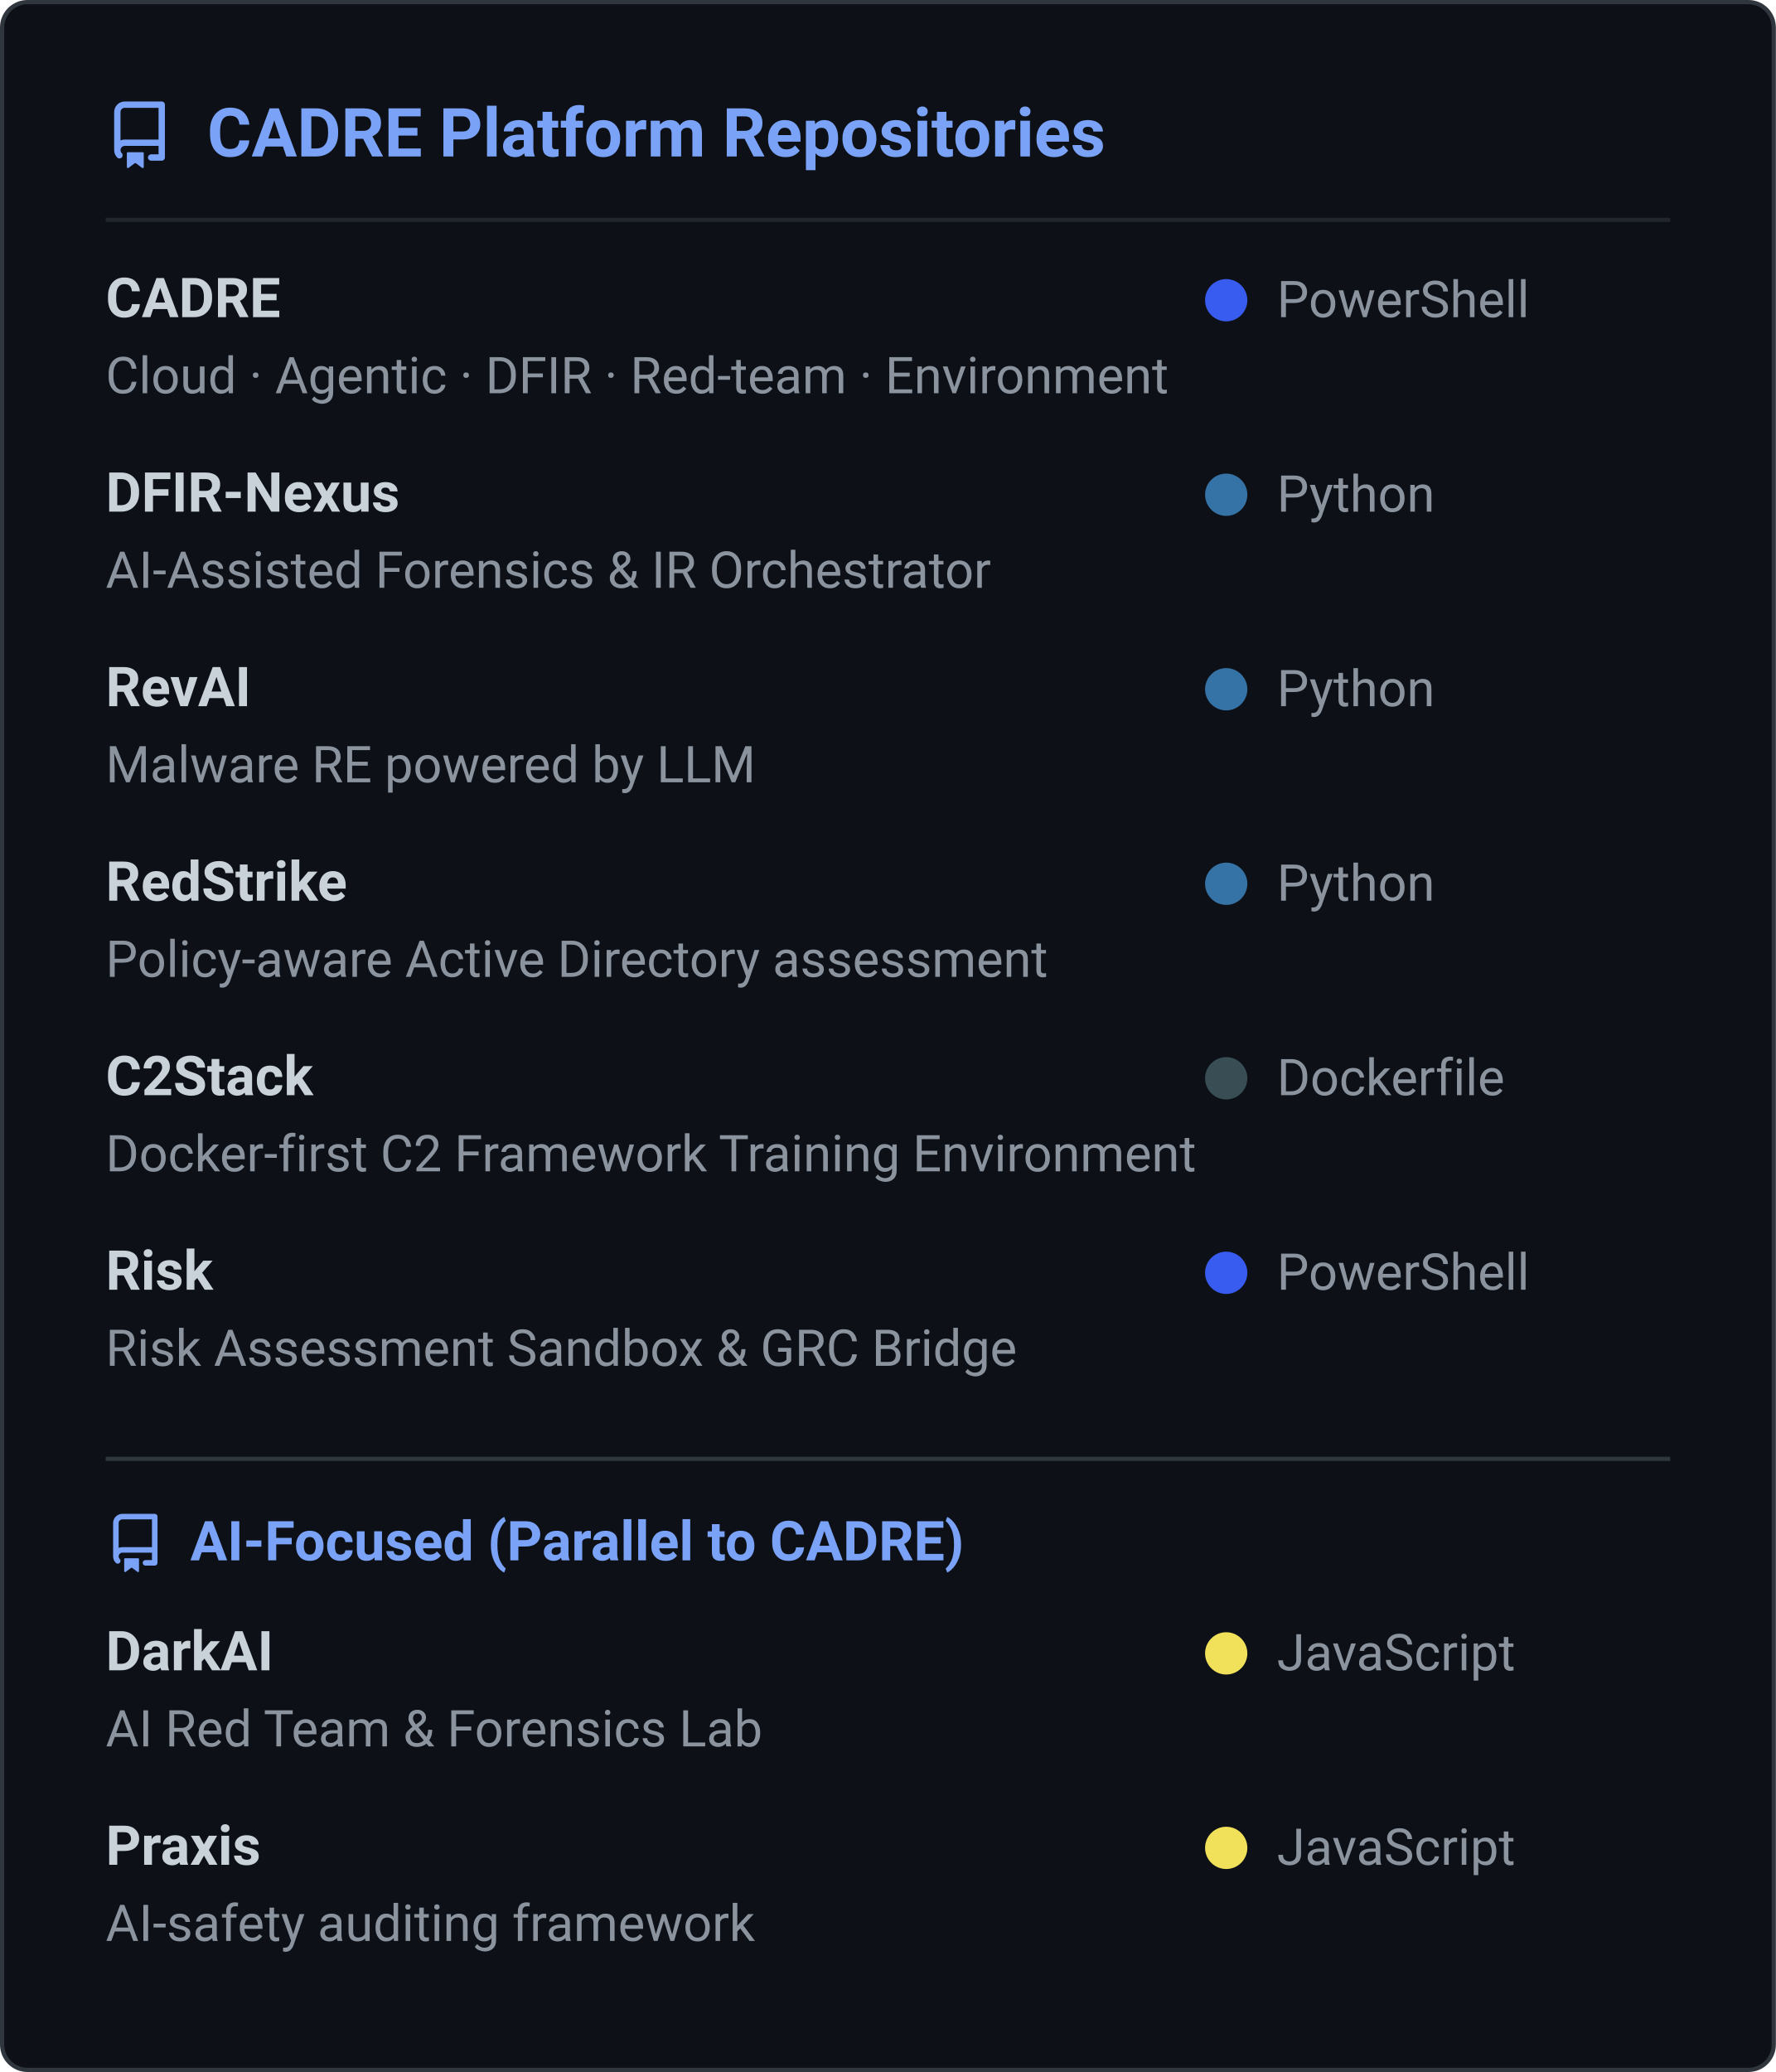
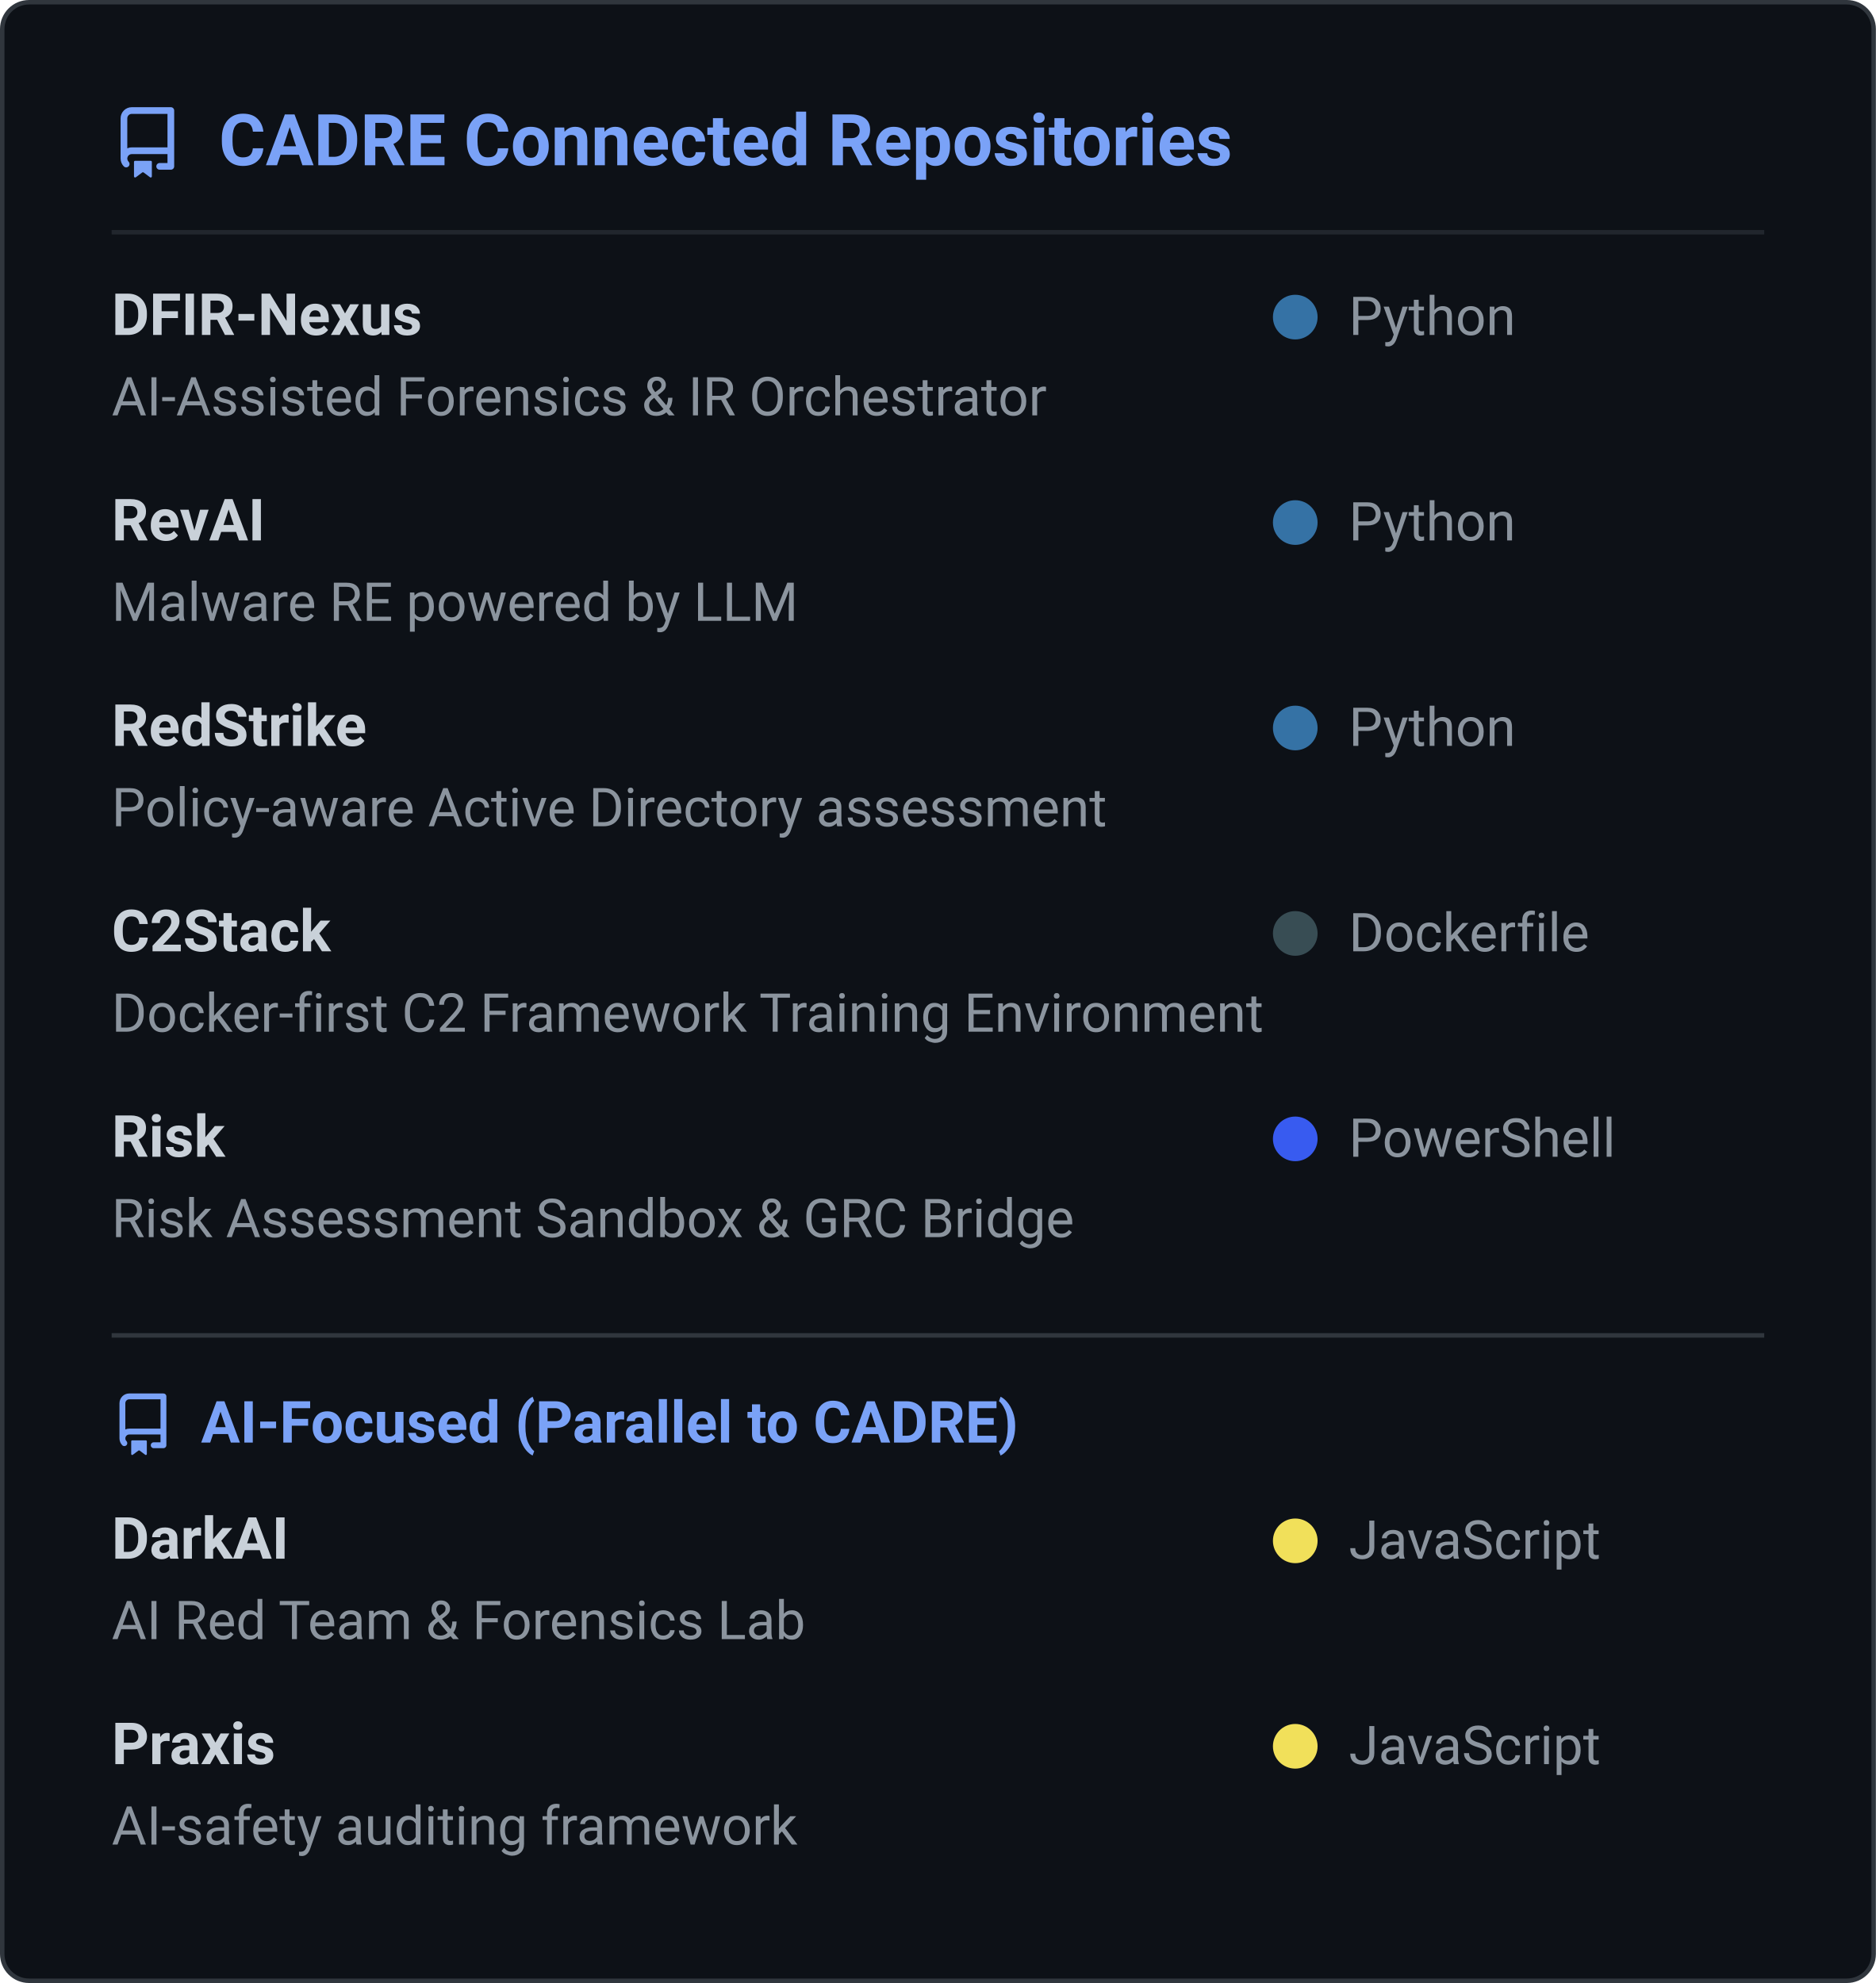
- <svg xmlns="http://www.w3.org/2000/svg" width="420" height="490" viewBox="0 0 420 490" fill="none" role="img" aria-labelledby="descId">
+ <svg xmlns="http://www.w3.org/2000/svg" width="420" height="444" viewBox="0 0 420 444" fill="none" role="img" aria-labelledby="descId">
  <style>
    .header {
      font: 600 16px 'Segoe UI', -apple-system, BlinkMacSystemFont, Roboto, Sans-Serif;
      fill: #7aa2f7;
    }
    .section-header {
      font: 600 13px 'Segoe UI', -apple-system, BlinkMacSystemFont, Roboto, Sans-Serif;
      fill: #7aa2f7;
    }
    .repo-name {
      font: 600 13px 'Segoe UI', -apple-system, BlinkMacSystemFont, Roboto, Sans-Serif;
      fill: #c9d1d9;
    }
    .description {
      font: 400 12px 'Segoe UI', -apple-system, BlinkMacSystemFont, Roboto, Sans-Serif;
      fill: #8b949e;
    }
    .gray {
      font: 400 12px 'Segoe UI', -apple-system, BlinkMacSystemFont, Roboto, Sans-Serif;
      fill: #8b949e;
    }
    .icon {
      fill: #7aa2f7;
    }
    .icon-sub {
      fill: #7aa2f7;
    }
  </style>
-   <rect data-testid="card-bg" x="0.5" y="0.5" width="419" height="489" rx="6" stroke="#30363d" fill="#0d1117" />
+   <rect data-testid="card-bg" x="0.5" y="0.5" width="419" height="443" rx="6" stroke="#30363d" fill="#0d1117" />
  <g data-testid="card-title" transform="translate(25, 24)">
    <svg class="icon" x="0" y="0" viewBox="0 0 16 16" version="1.1" width="16" height="16">
      <path fill-rule="evenodd" d="M2 2.5A2.5 2.5 0 014.5 0h8.75a.75.75 0 01.75.75v12.5a.75.75 0 01-.75.75h-2.5a.75.75 0 110-1.5h1.75v-2h-8a1 1 0 00-.714 1.7.75.75 0 01-1.072 1.05A2.495 2.495 0 012 11.5v-9zm10.5-1V9h-8c-.356 0-.694.074-1 .208V2.5a1 1 0 011-1h8zM5 12.25v3.25a.25.25 0 00.4.2l1.45-1.087a.25.25 0 01.3 0L8.6 15.7a.25.25 0 00.4-.2v-3.25a.25.25 0 00-.25-.25h-3.5a.25.25 0 00-.25.25z" />
    </svg>
-     <text x="24" y="13" class="header" data-testid="header">CADRE Platform Repositories</text>
+     <text x="24" y="13" class="header" data-testid="header">CADRE Connected Repositories</text>
  </g>
  <line x1="25" y1="52" x2="395" y2="52" stroke="#21262d" stroke-width="1" />
  <g data-testid="main-card-body">
    <g transform="translate(0, 75)" data-testid="repo-row" class="repo-row">
-       <text class="repo-name" x="25" y="0" data-testid="repo-name">CADRE</text>
-       <g transform="translate(290, 0)">
-         <g data-testid="primary-lang">
-           <circle data-testid="lang-color" cx="0" cy="-4" r="5" fill="#385bf0" />
-           <text data-testid="lang-name" class="gray" x="12" y="0">PowerShell</text>
-         </g>
-       </g>
-       <text class="description" x="25" y="18">Cloud · Agentic · DFIR · Red-team · Environment</text>
-     </g>
-     <g transform="translate(0, 121)" data-testid="repo-row" class="repo-row">
      <text class="repo-name" x="25" y="0" data-testid="repo-name">DFIR-Nexus</text>
      <g transform="translate(290, 0)">
        <g data-testid="primary-lang">
          <circle data-testid="lang-color" cx="0" cy="-4" r="5" fill="#3572A5" />
          <text data-testid="lang-name" class="gray" x="12" y="0">Python</text>
        </g>
      </g>
      <text class="description" x="25" y="18">AI-Assisted Forensics &amp; IR Orchestrator</text>
    </g>
-     <g transform="translate(0, 167)" data-testid="repo-row" class="repo-row">
+     <g transform="translate(0, 121)" data-testid="repo-row" class="repo-row">
      <text class="repo-name" x="25" y="0" data-testid="repo-name">RevAI</text>
      <g transform="translate(290, 0)">
        <g data-testid="primary-lang">
          <circle data-testid="lang-color" cx="0" cy="-4" r="5" fill="#3572A5" />
          <text data-testid="lang-name" class="gray" x="12" y="0">Python</text>
        </g>
      </g>
      <text class="description" x="25" y="18">Malware RE powered by LLM</text>
    </g>
-     <g transform="translate(0, 213)" data-testid="repo-row" class="repo-row">
+     <g transform="translate(0, 167)" data-testid="repo-row" class="repo-row">
      <text class="repo-name" x="25" y="0" data-testid="repo-name">RedStrike</text>
      <g transform="translate(290, 0)">
        <g data-testid="primary-lang">
          <circle data-testid="lang-color" cx="0" cy="-4" r="5" fill="#3572A5" />
          <text data-testid="lang-name" class="gray" x="12" y="0">Python</text>
        </g>
      </g>
      <text class="description" x="25" y="18">Policy-aware Active Directory assessment</text>
    </g>
-     <g transform="translate(0, 259)" data-testid="repo-row" class="repo-row">
+     <g transform="translate(0, 213)" data-testid="repo-row" class="repo-row">
      <text class="repo-name" x="25" y="0" data-testid="repo-name">C2Stack</text>
      <g transform="translate(290, 0)">
        <g data-testid="primary-lang">
          <circle data-testid="lang-color" cx="0" cy="-4" r="5" fill="#384d54" />
          <text data-testid="lang-name" class="gray" x="12" y="0">Dockerfile</text>
        </g>
      </g>
      <text class="description" x="25" y="18">Docker-first C2 Framework Training Environment</text>
    </g>
-     <g transform="translate(0, 305)" data-testid="repo-row" class="repo-row">
+     <g transform="translate(0, 259)" data-testid="repo-row" class="repo-row">
      <text class="repo-name" x="25" y="0" data-testid="repo-name">Risk</text>
      <g transform="translate(290, 0)">
        <g data-testid="primary-lang">
          <circle data-testid="lang-color" cx="0" cy="-4" r="5" fill="#385bf0" />
          <text data-testid="lang-name" class="gray" x="12" y="0">PowerShell</text>
        </g>
      </g>
      <text class="description" x="25" y="18">Risk Assessment Sandbox &amp; GRC Bridge</text>
    </g>
    <g data-testid="section-ai-lab">
-       <line x1="25" y1="345" x2="395" y2="345" stroke="#30363d" stroke-width="1" />
-       <g transform="translate(25, 358)">
+       <line x1="25" y1="299" x2="395" y2="299" stroke="#30363d" stroke-width="1" />
+       <g transform="translate(25, 312)">
        <svg class="icon-sub" x="0" y="0" viewBox="0 0 16 16" version="1.1" width="14" height="14">
          <path fill-rule="evenodd" d="M2 2.5A2.5 2.5 0 014.5 0h8.75a.75.75 0 01.75.75v12.5a.75.75 0 01-.75.75h-2.5a.75.75 0 110-1.5h1.75v-2h-8a1 1 0 00-.714 1.7.75.75 0 01-1.072 1.05A2.495 2.495 0 012 11.5v-9zm10.5-1V9h-8c-.356 0-.694.074-1 .208V2.5a1 1 0 011-1h8zM5 12.25v3.25a.25.25 0 00.4.2l1.45-1.087a.25.25 0 01.3 0L8.6 15.7a.25.25 0 00.4-.2v-3.25a.25.25 0 00-.25-.25h-3.5a.25.25 0 00-.25.25z" />
        </svg>
        <text x="20" y="11" class="section-header">AI-Focused (Parallel to CADRE)</text>
      </g>
    </g>
-     <g transform="translate(0, 395)" data-testid="repo-row" class="repo-row">
+     <g transform="translate(0, 349)" data-testid="repo-row" class="repo-row">
      <text class="repo-name" x="25" y="0" data-testid="repo-name">DarkAI</text>
      <g transform="translate(290, 0)">
        <g data-testid="primary-lang">
          <circle data-testid="lang-color" cx="0" cy="-4" r="5" fill="#f1e05a" />
          <text data-testid="lang-name" class="gray" x="12" y="0">JavaScript</text>
        </g>
      </g>
      <text class="description" x="25" y="18">AI Red Team &amp; Forensics Lab</text>
    </g>
-     <g transform="translate(0, 441)" data-testid="repo-row" class="repo-row">
+     <g transform="translate(0, 395)" data-testid="repo-row" class="repo-row">
      <text class="repo-name" x="25" y="0" data-testid="repo-name">Praxis</text>
      <g transform="translate(290, 0)">
        <g data-testid="primary-lang">
          <circle data-testid="lang-color" cx="0" cy="-4" r="5" fill="#f1e05a" />
          <text data-testid="lang-name" class="gray" x="12" y="0">JavaScript</text>
        </g>
      </g>
      <text class="description" x="25" y="18">AI-safety auditing framework</text>
    </g>
  </g>
</svg>
